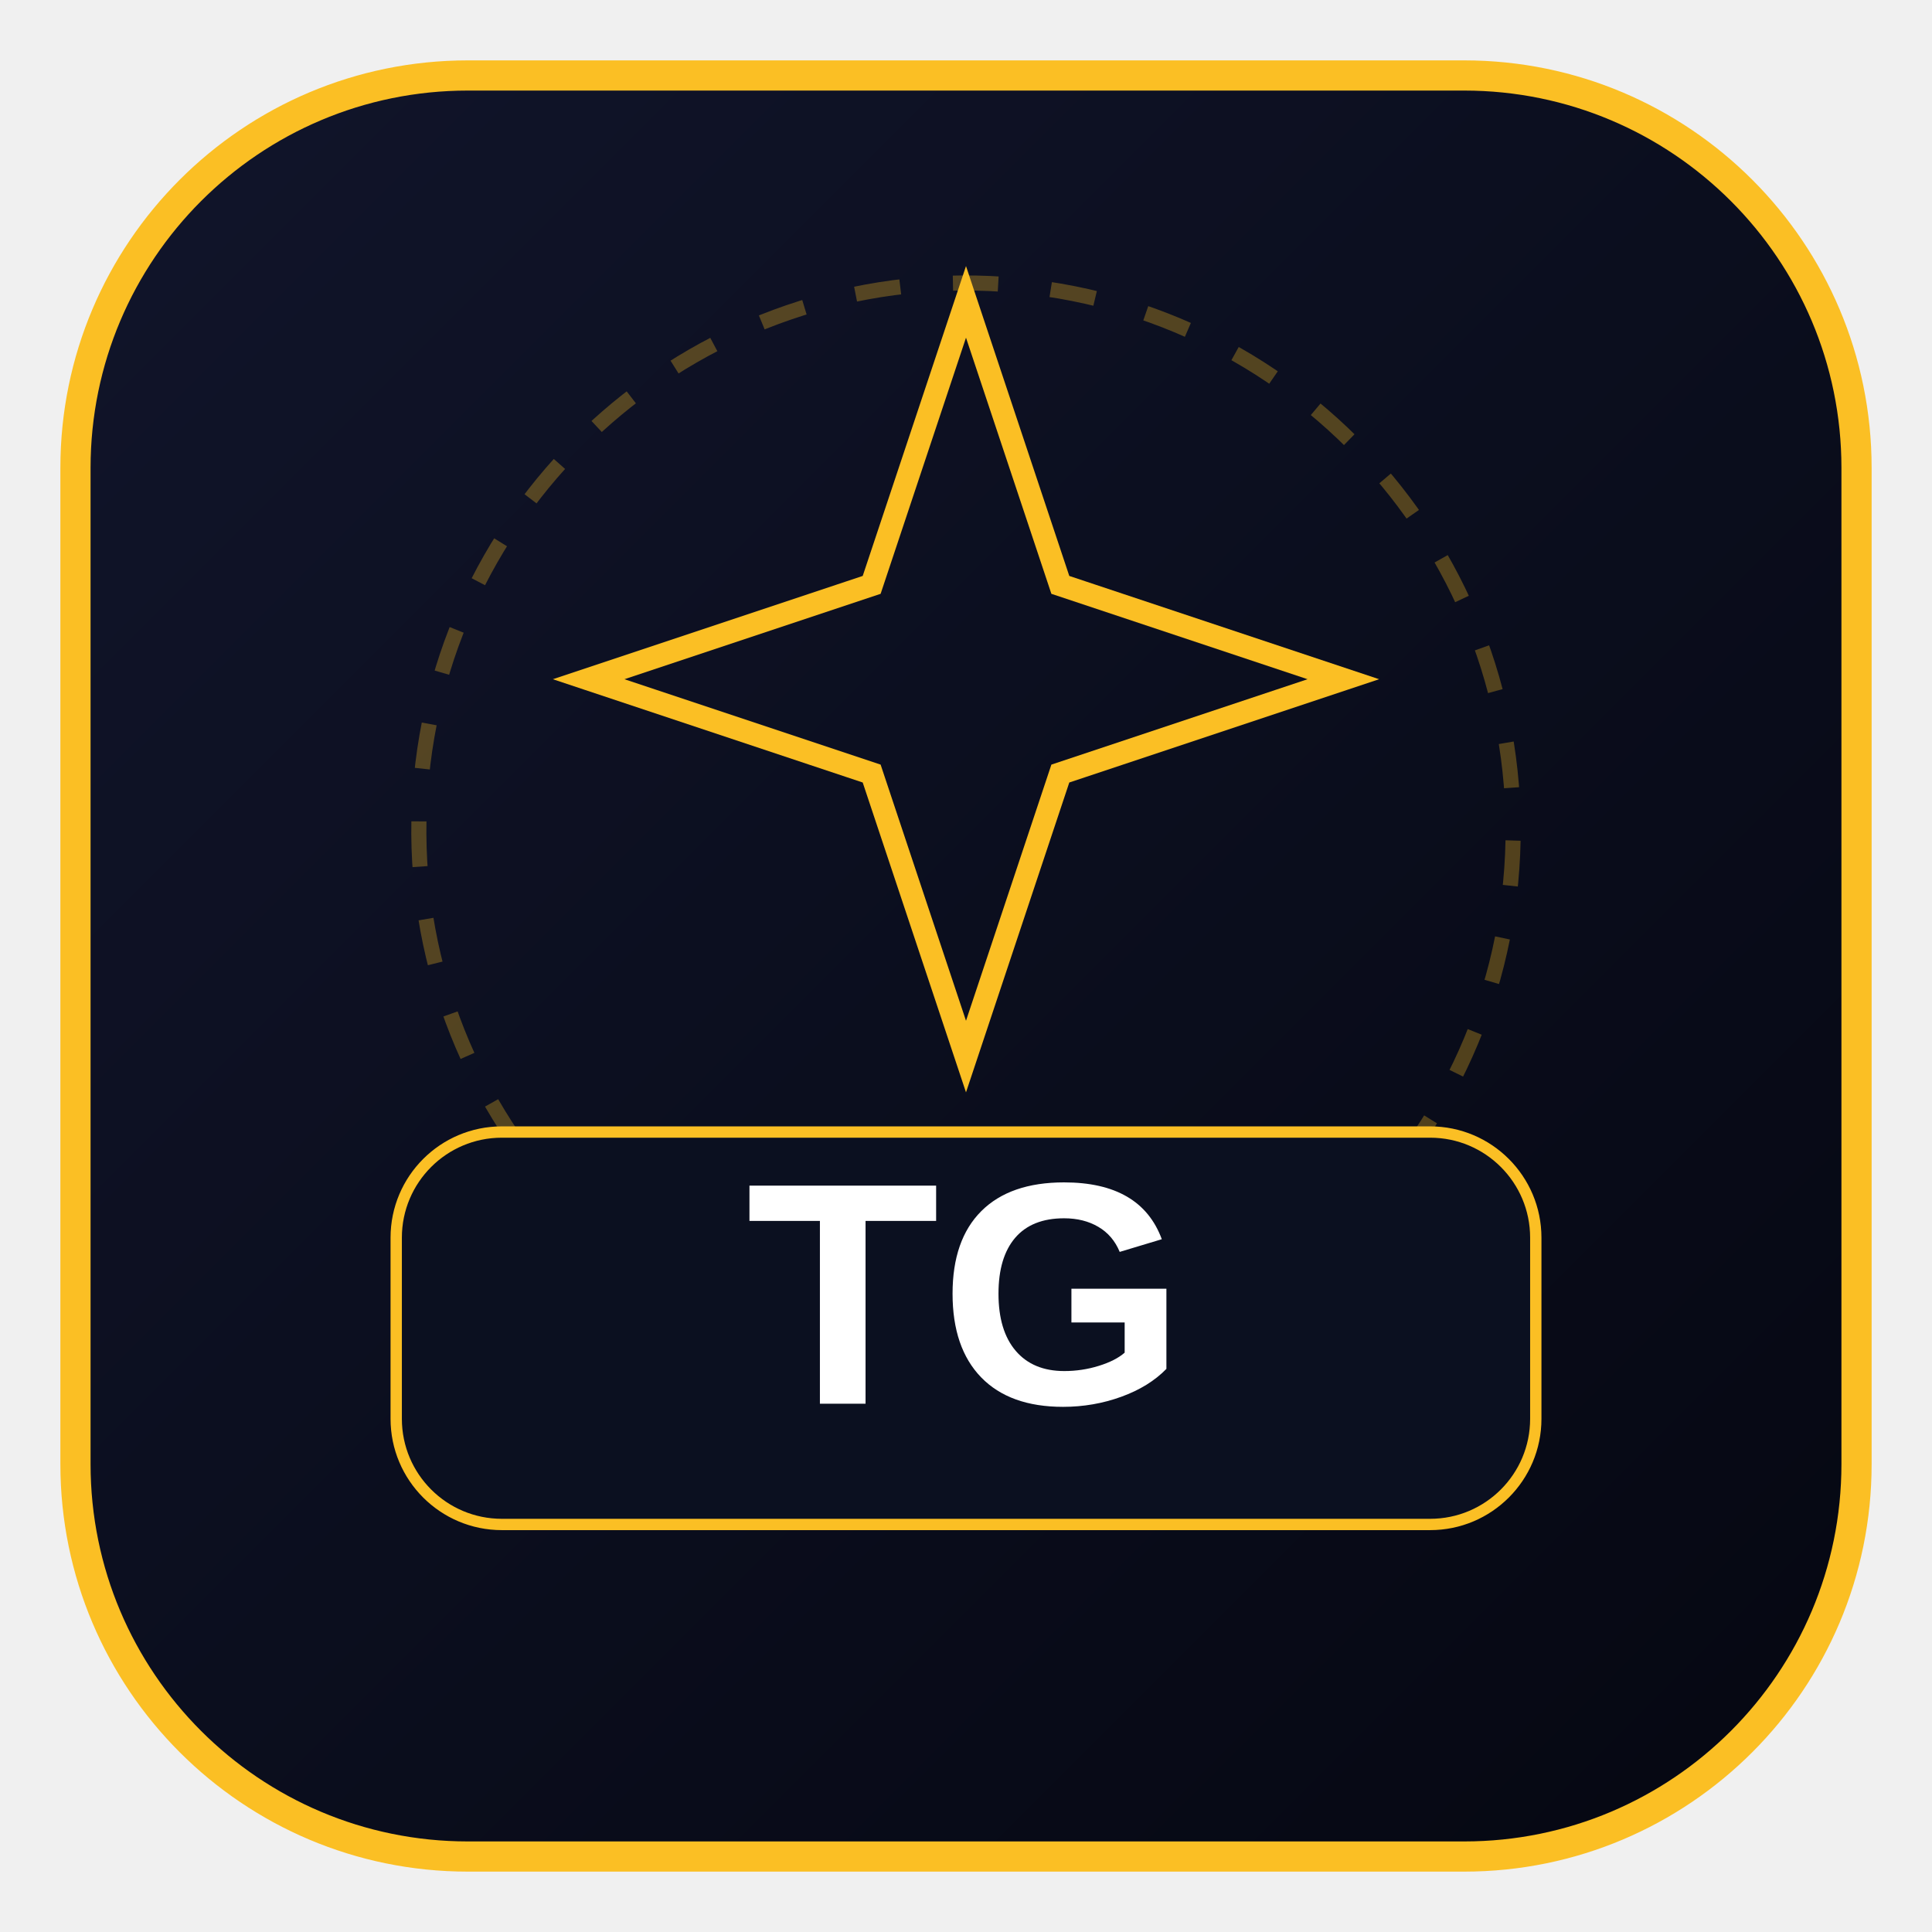
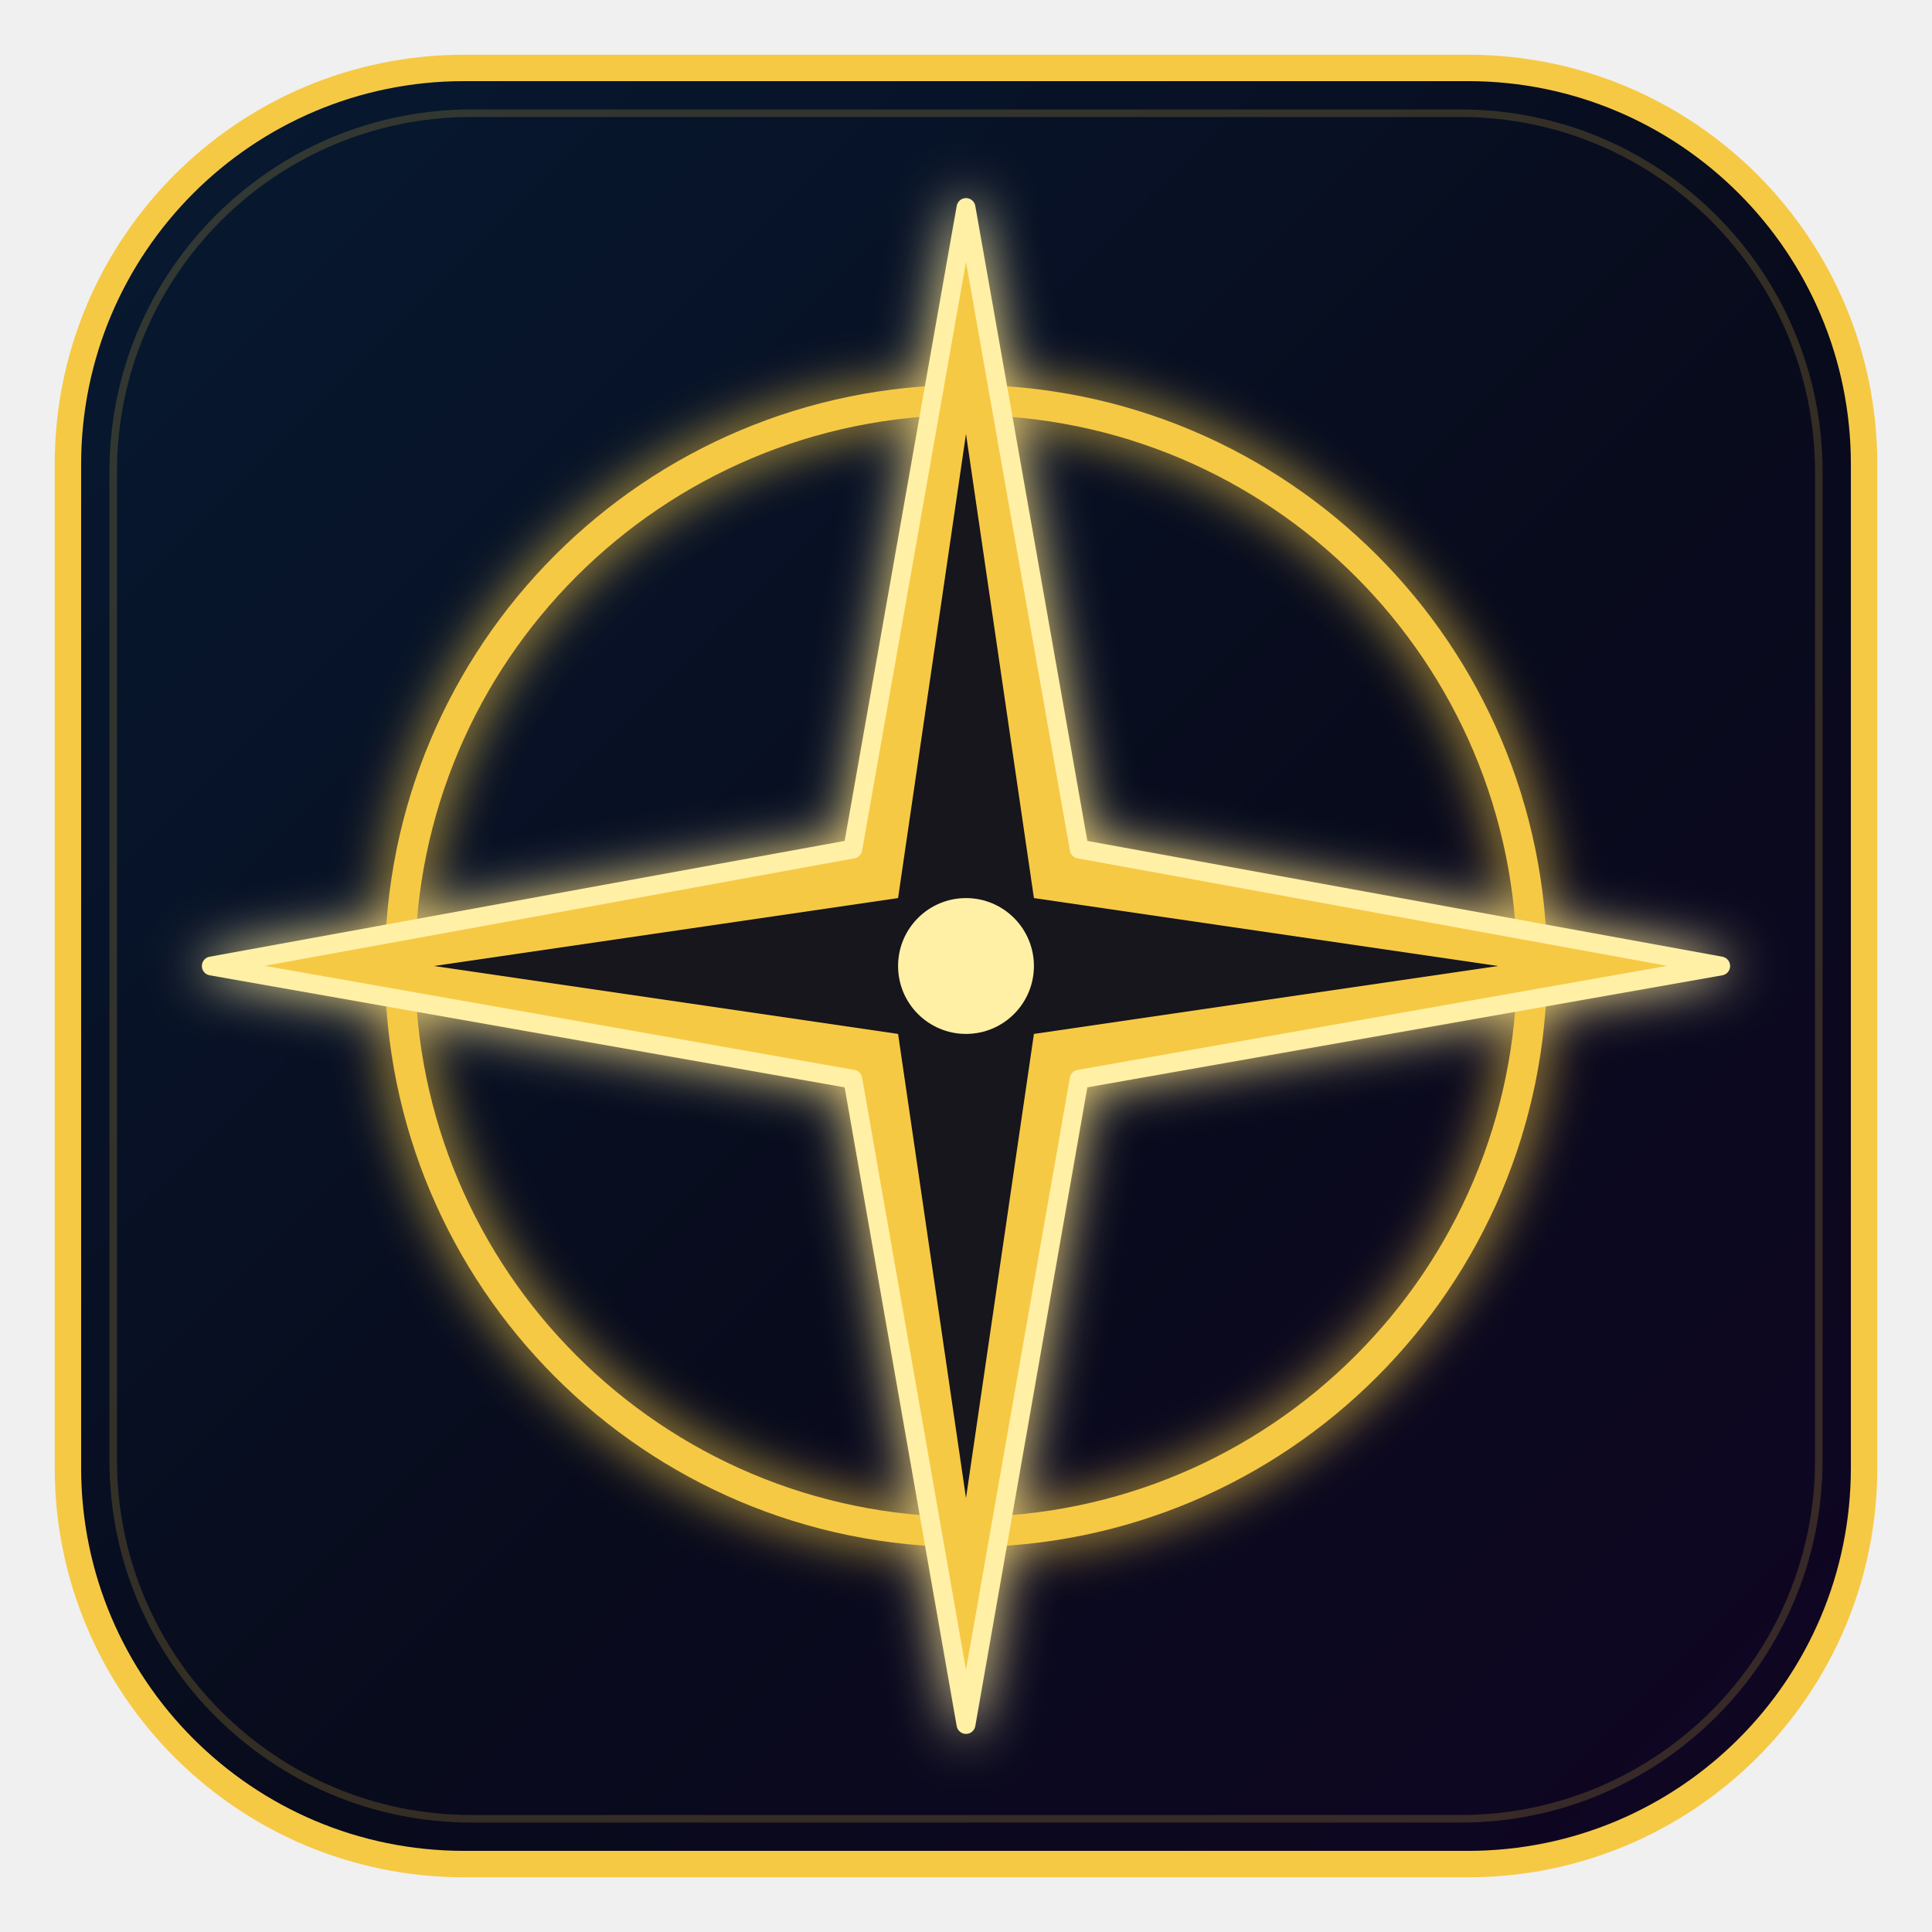
<svg xmlns="http://www.w3.org/2000/svg" width="512" height="512" viewBox="0 0 512 512">
  <defs>
-     <linearGradient id="b" x1="0" y1="0" x2="1" y2="1">
-       <stop stop-color="#11152b" />
-       <stop offset="1" stop-color="#050711" />
+     <linearGradient id="bg" x1="0" y1="0" x2="1" y2="1">
+       <stop stop-color="#071a32" />
+       <stop offset=".55" stop-color="#080b1c" />
+       <stop offset="1" stop-color="#100523" />
    </linearGradient>
+     <filter id="glow">
+       <feGaussianBlur stdDeviation="7" result="b" />
+       <feMerge>
+         <feMergeNode in="b" />
+         <feMergeNode in="SourceGraphic" />
+       </feMerge>
+     </filter>
  </defs>
-   <rect x="20" y="20" width="472" height="472" rx="104" fill="url(#b)" stroke="#fbbf24" stroke-width="8" />
-   <circle cx="256" cy="220" r="145" fill="none" stroke="#fbbf24" stroke-opacity=".3" stroke-width="4" stroke-dasharray="12 14" transform="rotate(814 256 220)" />
-   <path d="M256 80 L281 155 L356 180 L281 205 L256 280 L231 205 L156 180 L231 155 Z" fill="none" stroke="#fbbf24" stroke-width="6" />
-   <rect x="105" y="300" width="302" height="104" rx="28" fill="#0b1020" stroke="#fbbf24" stroke-width="3" />
-   <text x="256" y="372" fill="#fff" font-family="Arial,sans-serif" font-size="84" font-weight="800" text-anchor="middle">TG</text>
+   <rect x="18" y="18" width="476" height="476" rx="105" fill="url(#bg)" stroke="#f6c945" stroke-width="7" />
+   <rect x="30" y="30" width="452" height="452" rx="95" fill="none" stroke="#f6c945" stroke-opacity=".18" stroke-width="2" />
+   <g color="#f6c945" filter="url(#glow)" stroke-linecap="round" stroke-linejoin="round">
+     <circle cx="256" cy="256" r="150" fill="none" stroke="currentColor" stroke-width="8" />
+     <path d="M256 55l30 170 170 31-170 30-30 171-30-171-170-30 170-31z" fill="currentColor" stroke="#fff0a6" stroke-width="5" />
+     <path d="M256 115l18 123 123 18-123 18-18 123-18-123-123-18 123-18z" fill="#17131b" />
+     <circle cx="256" cy="256" r="18" fill="#fff0a6" />
+   </g>
</svg>
